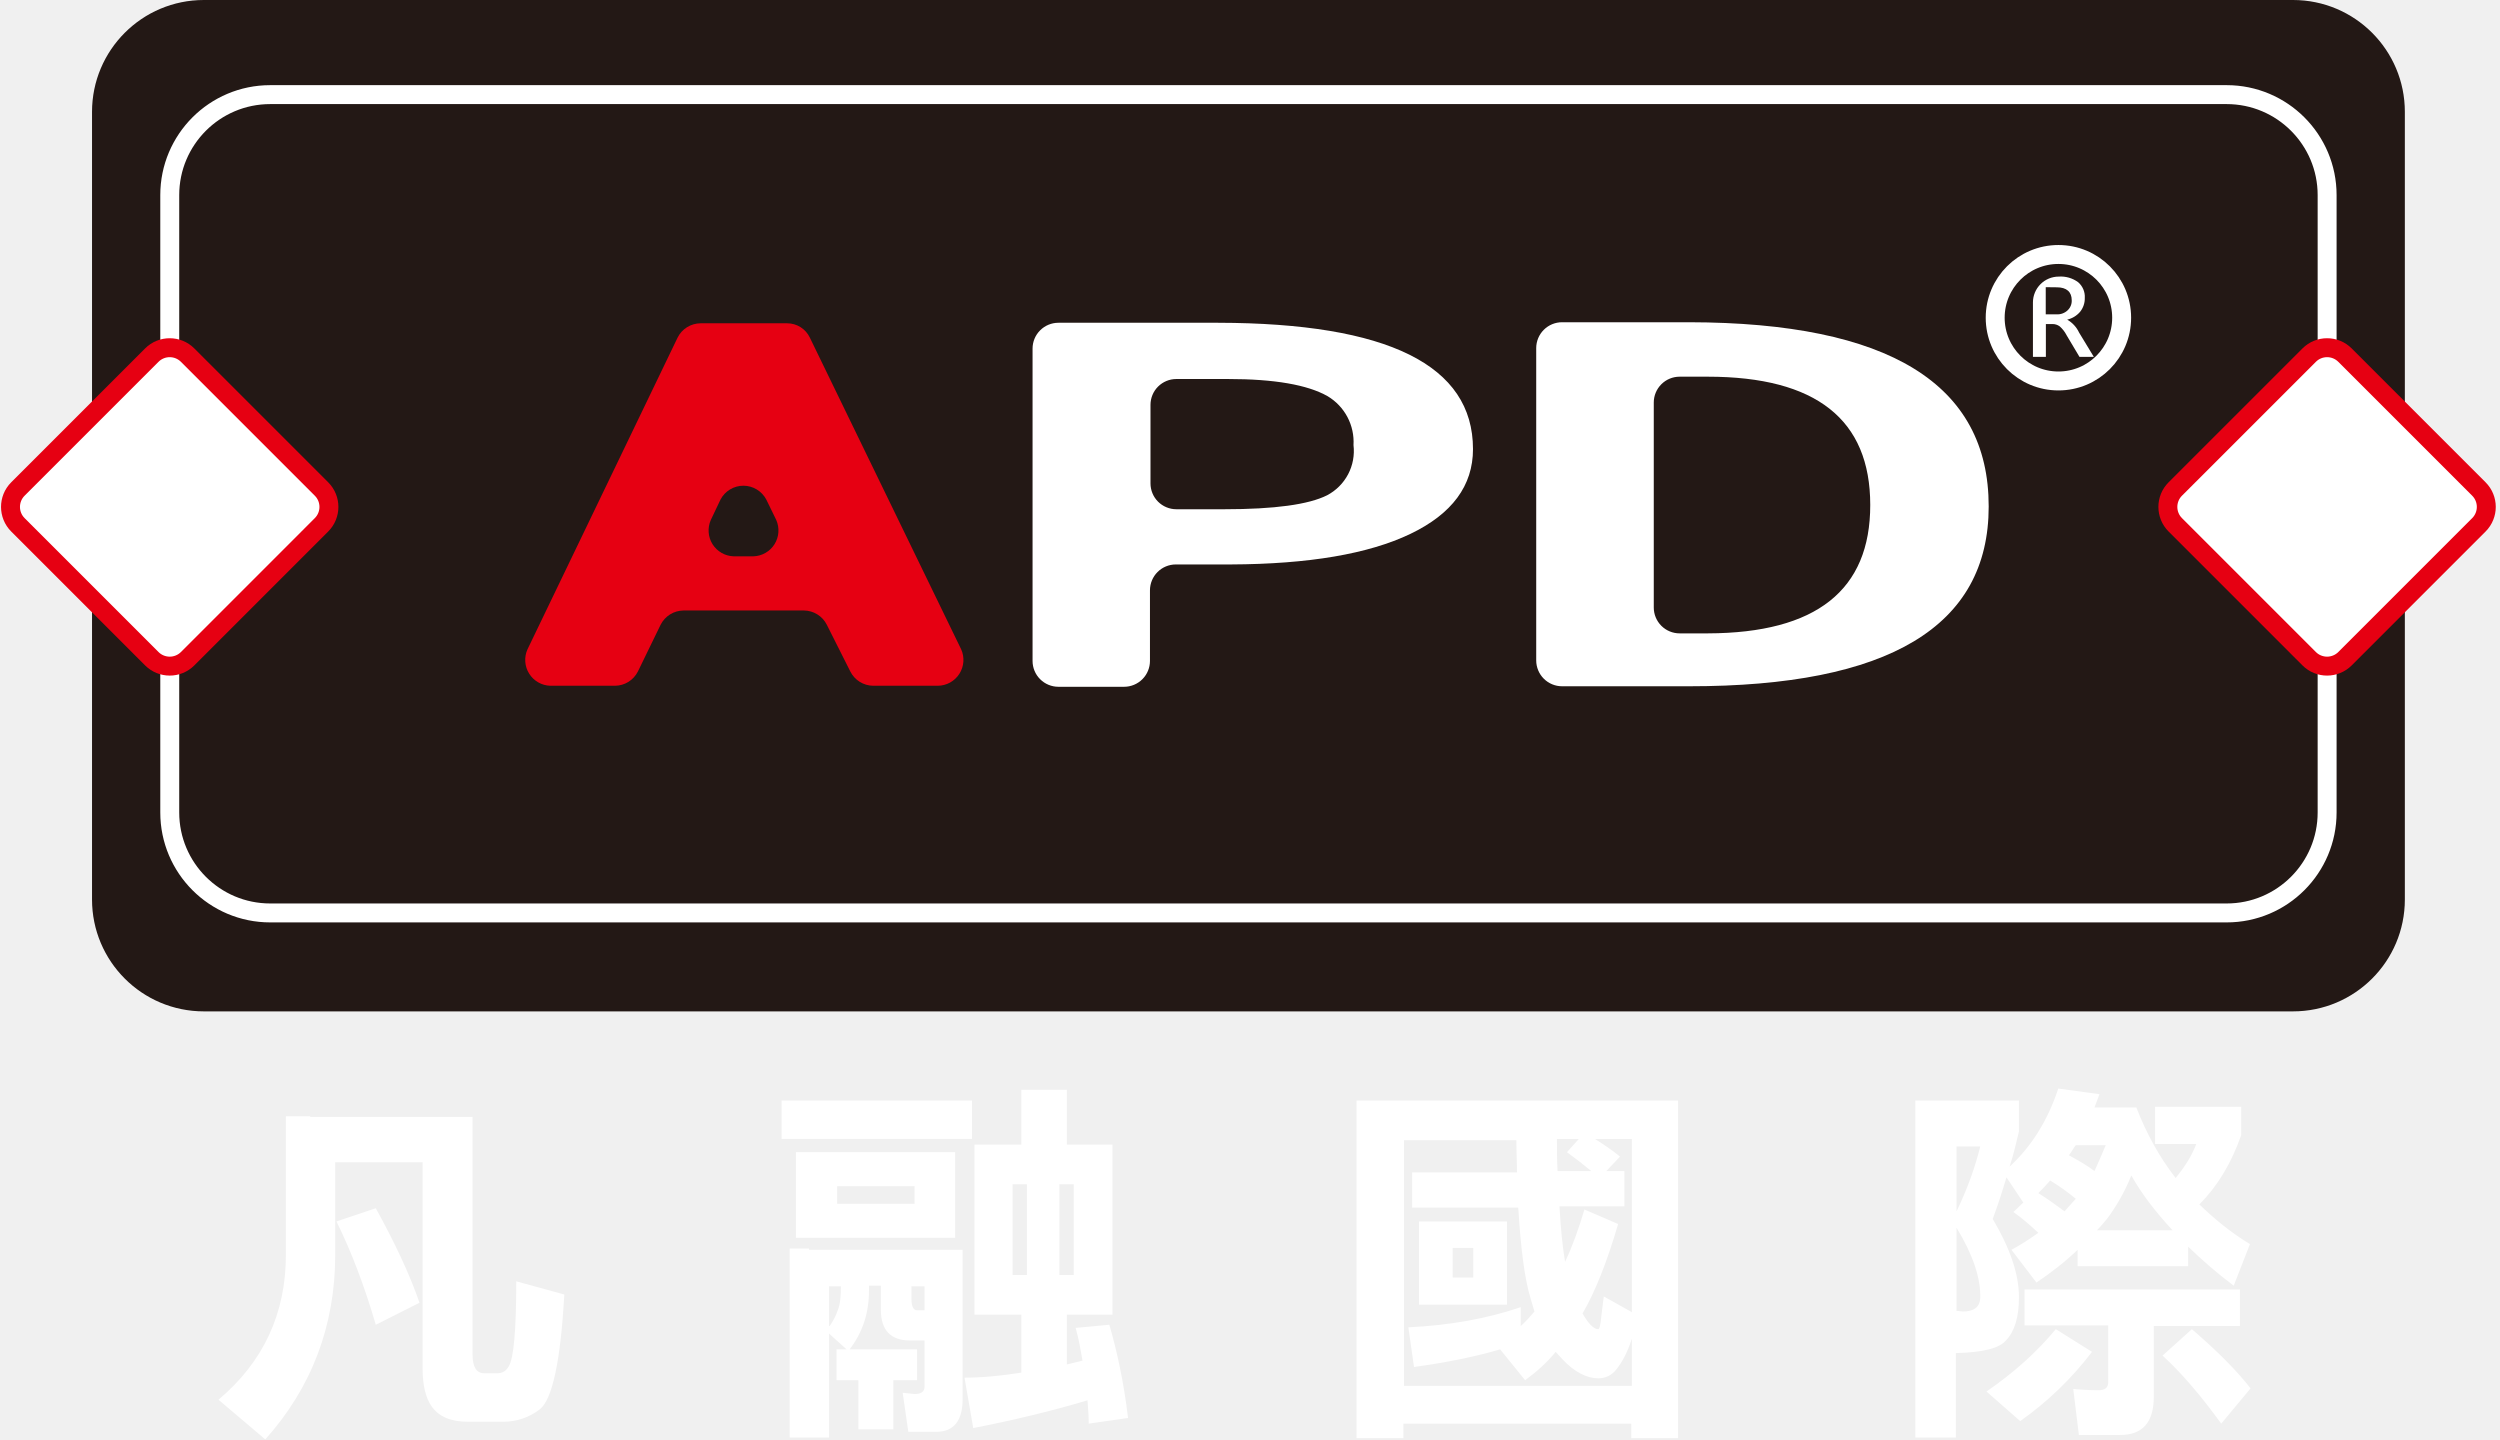
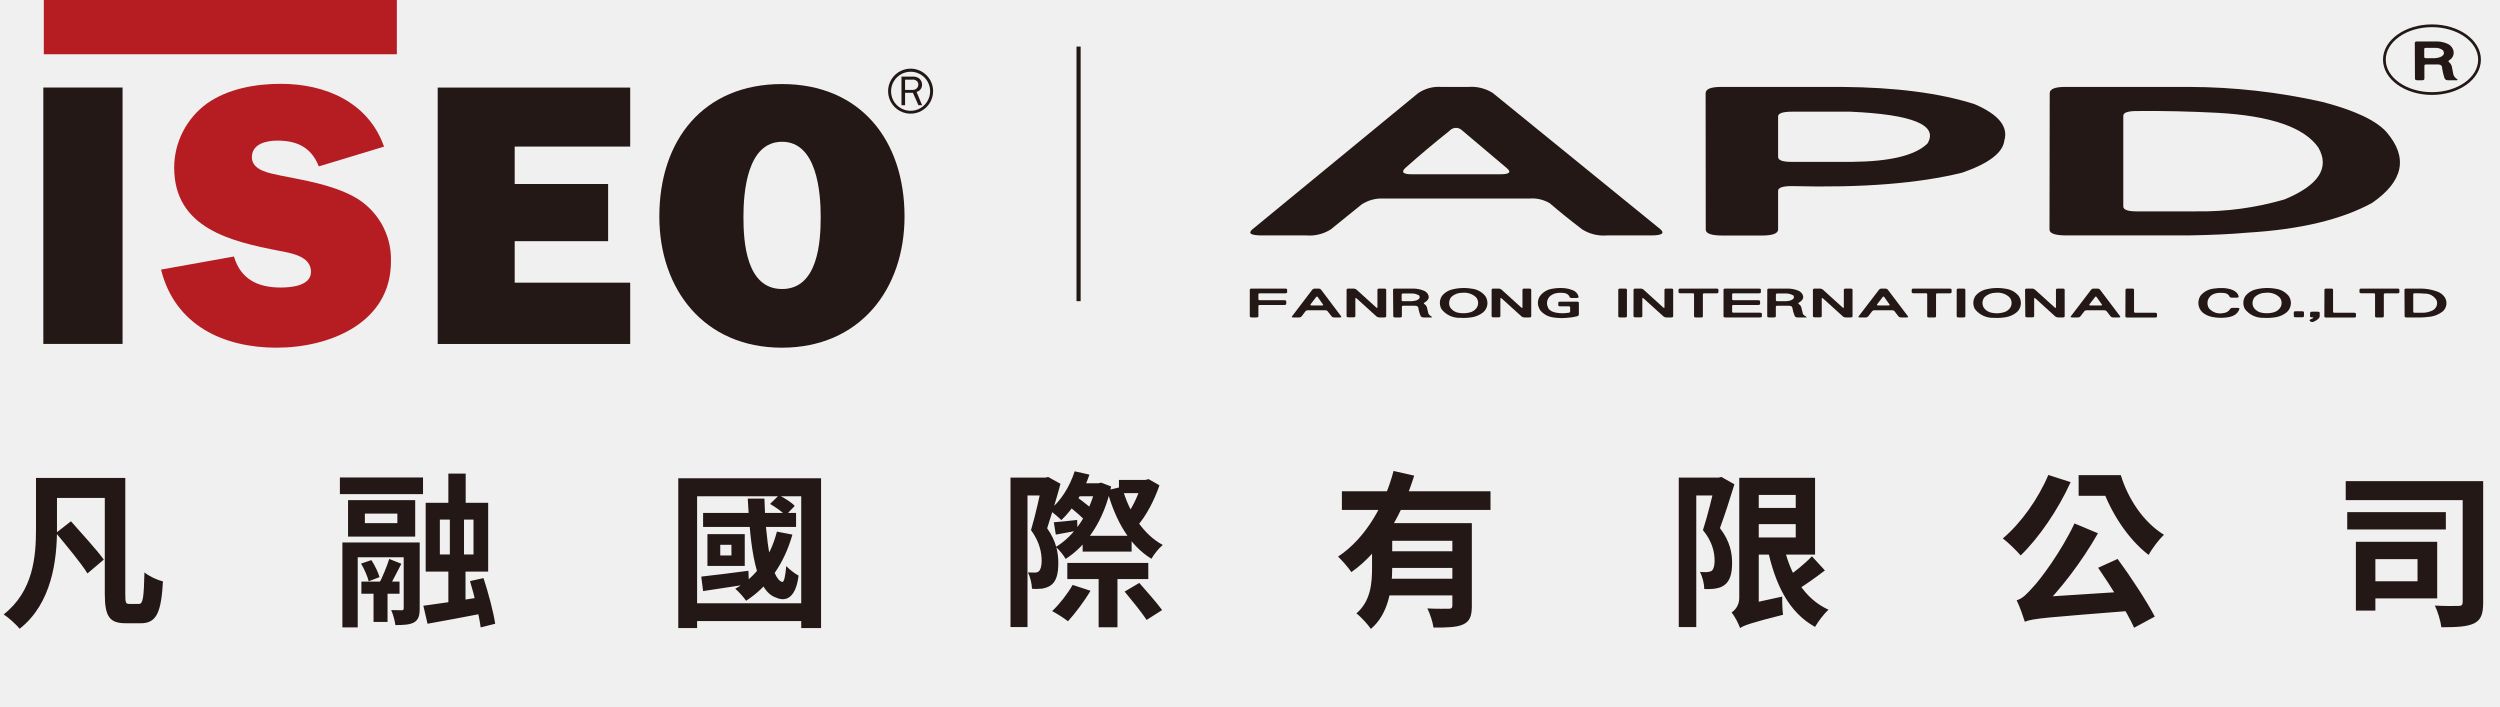
- <svg xmlns="http://www.w3.org/2000/svg" width="132" height="76" viewBox="0 0 132 76" fill="none">
-   <path d="M121.069 0H10.765C7.504 0 4.859 2.644 4.859 5.906V47.495C4.859 50.756 7.504 53.401 10.765 53.401H121.069C124.331 53.401 126.976 50.756 126.976 47.495V5.906C126.976 2.644 124.331 0 121.069 0Z" fill="#231815" />
-   <path d="M117.567 4.996H14.268C11.338 4.996 8.963 7.372 8.963 10.302V42.898C8.963 45.828 11.338 48.203 14.268 48.203H117.567C120.497 48.203 122.872 45.828 122.872 42.898V10.302C122.872 7.372 120.497 4.996 117.567 4.996Z" stroke="white" stroke-miterlimit="10" />
-   <path d="M8.015 18.751L0.946 25.819C0.424 26.341 0.424 27.189 0.946 27.711L8.015 34.78C8.537 35.302 9.384 35.302 9.907 34.78L16.975 27.711C17.498 27.189 17.498 26.341 16.975 25.819L9.907 18.751C9.384 18.228 8.537 18.228 8.015 18.751Z" fill="white" stroke="#E60012" stroke-miterlimit="10" />
-   <path d="M8.014 21.57L3.766 25.819C3.243 26.341 3.243 27.189 3.766 27.711L8.014 31.96C8.537 32.483 9.384 32.483 9.907 31.96L14.155 27.711C14.678 27.189 14.678 26.341 14.155 25.819L9.907 21.57C9.384 21.048 8.537 21.048 8.014 21.57Z" fill="white" />
-   <path d="M121.924 18.751L114.855 25.819C114.333 26.341 114.333 27.189 114.855 27.711L121.924 34.78C122.446 35.302 123.294 35.302 123.816 34.78L130.885 27.711C131.407 27.189 131.407 26.341 130.885 25.819L123.816 18.751C123.294 18.228 122.446 18.228 121.924 18.751Z" fill="white" stroke="#E60012" stroke-miterlimit="10" />
-   <path d="M121.928 21.565L117.68 25.814C117.157 26.336 117.157 27.183 117.68 27.706L121.928 31.955C122.451 32.477 123.298 32.477 123.821 31.955L128.07 27.706C128.592 27.183 128.592 26.336 128.07 25.814L123.821 21.565C123.298 21.042 122.451 21.042 121.928 21.565Z" fill="white" />
-   <path d="M49.514 36.208H46.1C45.85 36.205 45.606 36.133 45.394 36.001C45.182 35.868 45.01 35.68 44.898 35.457L43.655 32.986C43.543 32.762 43.371 32.574 43.159 32.442C42.947 32.309 42.703 32.238 42.453 32.234H36.083C35.833 32.238 35.589 32.309 35.377 32.442C35.165 32.574 34.994 32.762 34.881 32.986L33.68 35.457C33.567 35.681 33.394 35.87 33.181 36.003C32.968 36.135 32.722 36.206 32.471 36.208H29.057C28.833 36.202 28.614 36.14 28.42 36.029C28.225 35.918 28.061 35.761 27.942 35.571C27.822 35.382 27.751 35.166 27.735 34.942C27.719 34.718 27.758 34.495 27.849 34.29L35.776 17.828C35.888 17.602 36.06 17.412 36.273 17.278C36.487 17.145 36.733 17.073 36.984 17.07H41.559C41.811 17.069 42.057 17.14 42.27 17.274C42.483 17.408 42.653 17.6 42.761 17.828L50.749 34.283C50.843 34.49 50.883 34.717 50.866 34.944C50.849 35.17 50.776 35.389 50.653 35.58C50.53 35.772 50.362 35.929 50.163 36.039C49.964 36.148 49.741 36.207 49.514 36.208ZM40.986 27.455L40.46 26.376C40.344 26.156 40.17 25.972 39.957 25.843C39.744 25.714 39.5 25.646 39.251 25.646C39.002 25.646 38.758 25.714 38.545 25.843C38.332 25.972 38.158 26.156 38.043 26.376L37.531 27.455C37.44 27.66 37.401 27.884 37.417 28.107C37.433 28.331 37.504 28.547 37.623 28.736C37.743 28.926 37.907 29.083 38.102 29.194C38.296 29.306 38.515 29.367 38.739 29.374H39.784C40.007 29.366 40.225 29.304 40.419 29.192C40.613 29.081 40.776 28.923 40.895 28.734C41.013 28.544 41.084 28.329 41.099 28.106C41.115 27.883 41.076 27.659 40.986 27.455Z" fill="#E60012" />
-   <path d="M77.774 23.713C77.774 25.643 76.67 27.136 74.463 28.192C72.255 29.248 69.101 29.785 64.999 29.803H62.084C61.722 29.803 61.374 29.947 61.118 30.203C60.862 30.459 60.718 30.807 60.718 31.169V34.897C60.718 35.259 60.574 35.606 60.318 35.862C60.062 36.118 59.715 36.262 59.353 36.262H55.884C55.522 36.262 55.175 36.118 54.919 35.862C54.662 35.606 54.519 35.259 54.519 34.897V18.408C54.519 18.045 54.662 17.698 54.919 17.442C55.175 17.186 55.522 17.042 55.884 17.042H64.317C73.288 17.06 77.774 19.284 77.774 23.713ZM71.465 23.501C71.496 22.987 71.384 22.475 71.144 22.02C70.903 21.564 70.542 21.184 70.1 20.92C69.035 20.315 67.282 20.012 64.842 20.012H62.111C61.749 20.012 61.402 20.156 61.145 20.412C60.889 20.668 60.746 21.015 60.746 21.378V25.522C60.746 25.884 60.889 26.232 61.145 26.488C61.402 26.744 61.749 26.888 62.111 26.888H64.658C67.287 26.888 69.096 26.642 70.072 26.15C70.545 25.901 70.931 25.515 71.18 25.042C71.429 24.569 71.528 24.032 71.465 23.501Z" fill="white" />
-   <path d="M105.003 26.744C105.003 33.076 99.73 36.239 89.183 36.235H82.478C82.116 36.235 81.768 36.091 81.512 35.835C81.256 35.578 81.112 35.231 81.112 34.869V18.38C81.112 18.018 81.256 17.67 81.512 17.414C81.768 17.158 82.116 17.014 82.478 17.014H89.183C99.734 17.032 105.008 20.276 105.003 26.744ZM98.749 26.662C98.749 22.151 95.892 19.893 90.18 19.889H88.684C88.322 19.889 87.975 20.033 87.719 20.289C87.463 20.545 87.319 20.892 87.319 21.254V32.076C87.319 32.439 87.463 32.786 87.719 33.042C87.975 33.298 88.322 33.442 88.684 33.442H90.18C95.897 33.424 98.753 31.164 98.749 26.662Z" fill="white" />
-   <path d="M110.555 18.844H109.797L109.114 17.697C109.024 17.52 108.901 17.363 108.752 17.232C108.641 17.151 108.507 17.108 108.37 17.109H108.022V18.844H107.339V15.969C107.339 15.607 107.483 15.26 107.739 15.004C107.995 14.747 108.342 14.604 108.704 14.604C109.067 14.579 109.427 14.683 109.722 14.897C109.842 14.999 109.936 15.127 109.998 15.272C110.059 15.416 110.087 15.573 110.077 15.73C110.083 15.995 109.996 16.254 109.831 16.461C109.654 16.669 109.414 16.815 109.148 16.877C109.423 17.035 109.642 17.273 109.776 17.56L110.555 18.844ZM108.015 15.163V16.597H108.588C108.694 16.603 108.801 16.588 108.9 16.551C109 16.515 109.092 16.459 109.169 16.386C109.242 16.318 109.299 16.235 109.337 16.143C109.375 16.051 109.392 15.952 109.387 15.853C109.387 15.416 109.121 15.17 108.602 15.17L108.015 15.163Z" fill="white" />
-   <path d="M108.685 20.115C110.529 20.115 112.023 18.62 112.023 16.776C112.023 14.932 110.529 13.437 108.685 13.437C106.841 13.437 105.346 14.932 105.346 16.776C105.346 18.62 106.841 20.115 108.685 20.115Z" stroke="white" stroke-miterlimit="10" />
-   <path d="M16.381 58.973H24.951V71.511C24.951 72.176 25.149 72.508 25.577 72.508H26.27C26.533 72.508 26.731 72.376 26.863 72.143C27.127 71.71 27.258 70.214 27.258 67.653L29.797 68.351C29.599 71.843 29.17 73.872 28.511 74.404C27.951 74.837 27.291 75.069 26.566 75.069H24.72C23.797 75.069 23.171 74.803 22.776 74.238C22.479 73.805 22.314 73.14 22.314 72.276V61.367H17.699V66.256C17.699 70.014 16.447 73.273 14.007 76.001L11.535 73.905C13.909 71.91 15.095 69.349 15.095 66.256V58.94H16.381V58.973ZM19.842 63.795C20.831 65.591 21.622 67.254 22.149 68.784L19.842 69.948C19.248 67.919 18.556 66.09 17.765 64.493L19.842 63.795Z" fill="white" />
-   <path d="M41.268 58.107H51.321V60.136H41.268V58.107ZM42.718 65.989H50.827V73.871C50.827 75.002 50.365 75.6 49.442 75.6H47.959L47.662 73.538L48.289 73.605C48.651 73.605 48.816 73.472 48.816 73.206V70.778H48.058C47.036 70.778 46.509 70.246 46.509 69.148V67.885H45.882V68.151C45.882 69.315 45.553 70.346 44.861 71.244H48.42V72.873H47.168V75.467H45.322V72.873H44.168V71.244H44.696L43.773 70.412V75.9H41.696V65.922H42.718V65.989ZM42.026 60.834H50.431V65.357H42.026V60.834ZM43.806 70.013C43.971 69.78 44.135 69.481 44.234 69.182C44.366 68.849 44.399 68.45 44.399 67.918H43.773V70.013H43.806ZM48.289 63.561V62.63H44.201V63.561H48.289ZM48.124 67.918V68.55C48.124 68.982 48.223 69.182 48.42 69.182H48.816V67.918H48.124ZM51.453 60.435H53.925V57.541H56.332V60.435H58.738V69.414H56.332V72.042C56.628 71.975 56.892 71.909 57.156 71.842C57.057 71.277 56.958 70.678 56.793 70.113L58.573 69.947C58.969 71.31 59.331 72.94 59.562 74.869L57.485 75.168C57.485 74.769 57.452 74.37 57.419 73.937C55.409 74.536 53.431 75.002 51.387 75.401L50.926 72.74C51.882 72.74 52.87 72.64 53.925 72.474V69.414H51.453V60.435ZM54.222 67.319V62.53H53.464V67.319H54.222ZM56.694 67.319V62.53H55.936V67.319H56.694Z" fill="white" />
-   <path d="M88.602 58.109V75.935H86.13V75.17H74.098V75.935H71.626V58.109H88.602ZM74.098 73.175H86.163V70.68C85.932 71.412 85.635 71.944 85.338 72.31C85.108 72.609 84.778 72.776 84.383 72.776C83.789 72.776 83.13 72.443 82.504 71.778C82.372 71.645 82.273 71.512 82.141 71.379C81.68 71.944 81.119 72.443 80.526 72.875L79.207 71.246C77.856 71.645 76.34 71.944 74.659 72.177L74.362 70.082C76.537 69.982 78.548 69.616 80.295 69.018V70.015C80.559 69.782 80.79 69.516 81.02 69.25C80.954 69.018 80.888 68.818 80.823 68.585C80.493 67.521 80.295 65.891 80.163 63.763H74.56V61.901H80.097C80.097 61.368 80.064 60.803 80.064 60.204H74.131V73.175H74.098ZM74.922 64.495H79.57V68.885H74.922V64.495ZM77.79 67.454V65.891H76.702V67.454H77.79ZM82.207 60.138C82.207 60.736 82.207 61.302 82.24 61.834H84.02C83.624 61.501 83.196 61.169 82.734 60.836L83.361 60.138H82.207ZM84.218 60.138C84.679 60.437 85.141 60.736 85.536 61.069L84.811 61.834H85.767V63.696H82.339C82.405 64.86 82.504 65.858 82.636 66.623C83.031 65.792 83.361 64.86 83.657 63.863L85.437 64.628C84.844 66.656 84.218 68.219 83.558 69.35C83.855 69.882 84.152 70.182 84.383 70.182C84.448 70.182 84.514 69.949 84.547 69.516L84.679 68.452L86.163 69.284V60.138H84.218Z" fill="white" />
-   <path d="M106.601 58.107V59.737C106.469 60.269 106.337 60.901 106.106 61.599C107.26 60.535 108.117 59.171 108.677 57.475L110.853 57.774C110.754 58.007 110.688 58.24 110.589 58.473H112.798C113.325 59.836 114.017 61.1 114.874 62.198C115.336 61.632 115.731 61.034 115.962 60.402H113.787V58.44H118.336V59.936C117.808 61.433 117.083 62.63 116.127 63.594C116.918 64.359 117.808 65.091 118.797 65.69L117.94 67.885C117.05 67.219 116.259 66.521 115.534 65.823V66.854H109.699V65.989C109.04 66.621 108.315 67.186 107.524 67.718L106.205 65.989C106.7 65.723 107.161 65.424 107.623 65.091C107.161 64.659 106.733 64.293 106.304 63.994L106.831 63.495L105.941 62.164C105.744 62.83 105.513 63.561 105.216 64.359C106.139 65.922 106.601 67.286 106.601 68.483C106.601 69.548 106.37 70.312 105.909 70.778C105.579 71.177 104.722 71.41 103.271 71.443V75.9H101.129V58.107H106.601ZM103.304 63.96C103.898 62.73 104.293 61.599 104.557 60.535H103.304V63.96ZM103.304 69.215C103.436 69.215 103.568 69.248 103.634 69.248C104.227 69.248 104.524 69.015 104.557 68.55C104.59 67.486 104.161 66.222 103.304 64.825V69.215ZM108.546 70.18L110.457 71.377C109.37 72.807 108.117 74.004 106.667 75.035L104.887 73.472C106.337 72.474 107.557 71.377 108.546 70.18ZM106.93 68.084H118.27V70.013H113.721V73.738C113.721 75.102 113.127 75.767 111.941 75.767H109.765L109.468 73.339C110.227 73.405 110.688 73.405 110.787 73.405C111.15 73.405 111.314 73.272 111.314 72.973V69.98H106.897V68.084H106.93ZM107.623 62.996C108.15 63.328 108.611 63.661 109.007 63.96C109.205 63.727 109.403 63.528 109.6 63.295C109.205 62.963 108.743 62.63 108.249 62.331C108.051 62.563 107.853 62.763 107.623 62.996ZM109.238 61C109.732 61.266 110.194 61.532 110.589 61.832C110.787 61.4 110.985 60.934 111.183 60.468H109.6C109.469 60.635 109.37 60.834 109.238 61ZM110.721 64.958H114.71C113.82 63.994 113.094 63.062 112.534 62.065C112.171 62.963 111.743 63.694 111.248 64.359C111.051 64.592 110.886 64.792 110.721 64.958ZM115.731 70.18C117.083 71.344 118.105 72.374 118.83 73.306L117.281 75.168C116.193 73.671 115.171 72.474 114.182 71.576L115.731 70.18Z" fill="white" />
+ <svg xmlns="http://www.w3.org/2000/svg" width="453" height="128" viewBox="0 0 453 128" fill="none">
+   <path d="M8.181 86.606H20.801V90.229H8.181V86.606ZM6.521 86.606H10.325V95.905C10.325 101.4 9.419 109.34 3.562 113.928C2.989 113.204 1.479 111.845 0.664 111.332C6.068 107.105 6.521 100.766 6.521 95.875V86.606ZM18.989 86.606H22.703V107.709C22.703 109.219 22.794 109.43 23.427 109.43C23.729 109.43 24.877 109.43 25.178 109.43C25.933 109.43 26.054 108.253 26.175 103.724C27.02 104.419 28.53 105.113 29.526 105.354C29.224 110.819 28.409 112.932 25.571 112.932C24.997 112.932 23.307 112.932 22.763 112.932C19.895 112.932 18.989 111.755 18.989 107.679V86.606ZM10.144 96.569L12.861 94.456C14.733 96.599 17.51 99.588 18.808 101.4L15.85 103.905C14.672 102.003 12.046 98.864 10.144 96.569ZM81.241 85.822H84.381V93.58H81.241V85.822ZM76.713 109.762C79.52 109.4 83.717 108.766 87.762 108.102L87.974 111.06C84.321 111.785 80.426 112.479 77.468 113.023L76.713 109.762ZM85.166 105.294L87.611 104.751C88.487 107.407 89.423 110.94 89.725 113.023L87.098 113.687C86.826 111.604 85.981 107.981 85.166 105.294ZM79.702 94.154V100.464H85.8V94.154H79.702ZM77.135 91.105H88.457V103.573H77.135V91.105ZM81.513 92.252H84.079V101.913H84.351V110.457H81.241V101.913H81.513V92.252ZM67.686 106.2H70.222V112.691H67.686V106.2ZM66.116 93.067V94.788H72.003V93.067H66.116ZM63.067 90.622H75.234V97.233H63.067V90.622ZM61.588 86.516H76.652V89.535H61.588V86.516ZM65.482 105.385H72.396V107.589H65.482V105.385ZM62.041 98.29H74.056V100.977H64.818V113.687H62.041V98.29ZM73.15 98.29H76.049V110.245C76.049 111.543 75.837 112.298 75.022 112.781C74.237 113.204 73.12 113.264 71.641 113.264C71.55 112.449 71.218 111.302 70.886 110.547C71.701 110.577 72.516 110.577 72.788 110.577C73.06 110.577 73.15 110.487 73.15 110.185V98.29ZM65.422 102.124L67.293 101.49C67.927 102.426 68.531 103.754 68.773 104.57L66.811 105.324C66.599 104.479 66.025 103.12 65.422 102.124ZM70.524 101.279L72.728 102.154C71.882 103.724 71.037 105.536 70.282 106.713L68.592 105.928C69.256 104.69 70.101 102.668 70.524 101.279ZM127.402 92.946H144.248V95.482H127.402V92.946ZM139.538 91.316L141.138 89.746C142.165 90.229 143.403 91.014 144.006 91.678L142.346 93.399C141.742 92.735 140.534 91.89 139.538 91.316ZM140.776 96.328L143.584 96.871C142.074 102.215 139.146 106.321 135.191 108.857C134.829 108.313 133.832 107.166 133.228 106.683C137.002 104.539 139.599 100.947 140.776 96.328ZM127.07 104.479C129.274 104.237 132.444 103.845 135.613 103.422L135.704 105.838C132.776 106.29 129.817 106.743 127.402 107.105L127.07 104.479ZM130.511 98.713V100.645H132.534V98.713H130.511ZM128.187 96.781H134.949V102.547H128.187V96.781ZM135.493 90.35H138.512C138.723 97.867 139.75 104.962 141.742 105.445C142.074 105.536 142.316 104.358 142.467 102.577C143.01 103.151 144.097 103.996 144.701 104.298C144.248 108.041 142.618 109.189 140.625 108.283C136.851 107.075 135.946 99.045 135.493 90.35ZM122.903 86.667H148.776V113.808H145.184V89.927H126.315V113.808H122.903V86.667ZM125.047 109.309H147.146V112.54H125.047V109.309ZM183.102 86.546H189.986V89.776H186.182V113.627H183.102V86.546ZM188.869 86.546H189.442L189.925 86.425L192.159 87.663C191.465 90.26 190.529 93.339 189.744 95.724C191.435 98.109 191.767 100.252 191.767 102.034C191.767 103.966 191.405 105.294 190.499 105.988C190.046 106.351 189.472 106.532 188.869 106.653C188.355 106.713 187.661 106.743 186.997 106.683C186.967 105.868 186.725 104.57 186.242 103.724C186.755 103.754 187.118 103.754 187.48 103.754C187.782 103.754 188.054 103.694 188.235 103.513C188.567 103.241 188.748 102.517 188.748 101.641C188.748 100.192 188.416 98.23 186.816 96.056C187.631 93.369 188.476 89.444 188.869 87.512V86.546ZM196.175 97.082H205.05V99.951H196.175V97.082ZM193.397 102.003H208.069V104.932H193.397V102.003ZM194.756 87.573H199.314V89.927H194.756V87.573ZM193.639 91.709L195.148 90.078C196.235 90.863 197.745 92.041 198.469 92.795L196.899 94.637C196.205 93.822 194.786 92.584 193.639 91.709ZM203.783 107.196L206.439 105.626C207.768 107.136 209.639 109.249 210.575 110.547L207.768 112.328C206.922 111.03 205.111 108.796 203.783 107.196ZM198.56 87.573H199.043L199.526 87.452L201.337 88.146C200.039 94.275 196.99 98.773 193.095 101.279C192.733 100.615 191.918 99.618 191.314 99.105C194.695 97.113 197.563 92.856 198.56 88.086V87.573ZM202.756 86.969H207.888V89.354H202.756V86.969ZM194.726 85.399L197.412 86.003C196.295 89.263 194.393 92.312 192.31 94.245C191.857 93.761 190.771 92.856 190.167 92.433C192.22 90.773 193.85 88.176 194.726 85.399ZM206.892 86.969H207.526L208.13 86.818L210.092 87.935C209.187 90.622 207.677 93.49 206.107 95.271C205.684 94.637 204.749 93.731 204.175 93.278C205.352 91.799 206.409 89.324 206.892 87.512V86.969ZM194.363 105.988L197.594 107.045C196.507 108.917 194.786 111.181 193.518 112.57C192.824 112.026 191.465 111.151 190.65 110.728C191.978 109.49 193.427 107.619 194.363 105.988ZM203.299 88.207C204.537 92.735 207.073 96.811 210.696 98.743C210.002 99.317 209.066 100.464 208.643 101.249C204.658 98.833 202.092 94.245 200.613 88.841L203.299 88.207ZM199.073 103.241H202.484V113.657H199.073V103.241ZM190.952 94.637C192.19 94.546 193.518 94.395 195.178 94.214L195.239 96.147C193.82 96.418 192.642 96.63 191.314 96.871L190.952 94.637ZM243.15 89.022H270.08V92.403H243.15V89.022ZM250.819 99.89H264.344V102.909H250.819V99.89ZM263.166 94.788H266.698V109.792C266.698 111.574 266.366 112.57 265.129 113.143C263.921 113.687 262.2 113.717 259.755 113.717C259.604 112.721 259.121 111.181 258.638 110.245C260.208 110.336 261.989 110.306 262.502 110.306C262.985 110.306 263.166 110.155 263.166 109.732V94.788ZM252.509 85.338L256.253 86.184C254.17 92.856 250.577 99.649 244.871 103.664C244.328 102.849 243.18 101.551 242.456 100.856C247.679 97.415 251.03 91.044 252.509 85.338ZM250.728 104.871H264.344V107.89H250.728V104.871ZM250.607 94.788H263.981V97.988H250.607V94.788ZM248.615 94.788H252.268V102.879C252.268 106.502 251.664 111.211 248.403 113.959C247.92 113.204 246.501 111.664 245.777 111.151C248.403 108.887 248.615 105.656 248.615 102.819V94.788ZM304.194 86.546H311.44V89.776H307.364V113.627H304.194V86.546ZM310.806 86.546H311.41L311.923 86.425L314.278 87.754C313.493 90.32 312.527 93.339 311.651 95.694C313.493 98.079 313.855 100.222 313.855 102.003C313.855 103.966 313.463 105.264 312.497 105.988C312.044 106.351 311.44 106.562 310.776 106.653C310.232 106.743 309.508 106.743 308.814 106.743C308.814 105.868 308.512 104.509 308.029 103.634C308.542 103.664 308.964 103.694 309.357 103.664C309.629 103.634 309.931 103.573 310.172 103.422C310.504 103.151 310.685 102.486 310.685 101.611C310.685 100.162 310.323 98.169 308.572 96.056C309.447 93.399 310.383 89.444 310.806 87.573V86.546ZM316.844 86.576H328.89V100.494H316.844V97.384H325.388V89.686H316.844V86.576ZM317.116 92.041H327.35V94.969H317.116V92.041ZM323.154 98.652C324.331 103.996 326.867 108.464 331.335 110.487C330.52 111.181 329.433 112.63 328.89 113.596C324.059 110.94 321.614 105.777 320.225 99.196L323.154 98.652ZM328.316 100.796L330.671 103.362C328.98 104.66 326.958 106.109 325.448 106.985L323.546 104.751C324.995 103.815 327.109 102.094 328.316 100.796ZM315.304 113.808L314.972 110.668L316.452 109.521L322.942 108.102C322.912 109.128 322.973 110.608 323.093 111.392C317.146 112.902 315.999 113.325 315.304 113.808ZM315.304 113.808C315.033 112.993 314.278 111.574 313.765 110.97C314.368 110.577 315.153 109.732 315.153 108.343V86.576H318.686V110.517C318.686 110.517 315.304 112.51 315.304 113.808ZM380.183 102.879L383.715 101.279C386.16 104.6 388.968 108.917 390.447 111.725L386.704 113.747C385.406 110.879 382.507 106.26 380.183 102.879ZM371.156 86.063L375.201 87.361C372.967 92.312 369.435 97.475 366.144 100.645C365.45 99.83 363.85 98.26 362.914 97.565C366.144 94.848 369.314 90.441 371.156 86.063ZM366.899 112.66C366.658 111.876 365.963 109.853 365.42 108.766C366.446 108.494 367.231 107.679 368.409 106.351C369.707 105.022 373.541 99.86 375.896 94.848L380.152 96.63C377.194 101.822 373.299 106.924 369.616 110.517V110.608C369.616 110.608 366.899 111.906 366.899 112.66ZM366.899 112.66L366.778 109.551L369.194 108.223L386.523 107.105C386.704 108.192 387.096 109.732 387.338 110.577C370.673 111.906 368.469 112.026 366.899 112.66ZM380.032 86.093H384.289C385.587 90.35 388.364 94.607 392.108 96.901C391.262 97.686 389.934 99.407 389.33 100.554C385.375 97.505 382.387 92.614 380.817 88.116H380.032V86.093ZM376.65 86.093H382.96V89.837H376.65V86.093ZM425.045 87.18H447.506V90.622H425.045V87.18ZM425.317 92.795H443.189V95.935H425.317V92.795ZM446.238 87.18H449.952V109.128C449.952 111.211 449.589 112.328 448.291 112.962C447.023 113.566 445.121 113.657 442.374 113.657C442.253 112.57 441.71 110.758 441.197 109.732C442.917 109.823 444.88 109.823 445.484 109.792C446.027 109.792 446.238 109.641 446.238 109.068V87.18ZM426.887 98.169H430.419V110.638H426.887V98.169ZM430.026 98.169H441.619V108.434H430.026V105.324H438.057V101.309H430.026V98.169Z" fill="#231815" />
+   <path d="M256.94 16.9C258.171 16.048 259.656 15.643 261.15 15.75H266.06C267.607 15.631 269.152 16.009 270.47 16.83L300.84 41.52C301.71 42.28 301.15 42.66 299.14 42.66H291.14C289.593 42.783 288.048 42.408 286.73 41.59C284.656 40.017 282.686 38.43 280.82 36.83C279.733 36.181 278.473 35.881 277.21 35.97H250.63C249.245 35.912 247.878 36.29 246.72 37.05L241.11 41.59C239.792 42.408 238.246 42.783 236.7 42.66H228.7C226.7 42.66 226.09 42.31 226.89 41.59L256.94 16.9ZM264.94 23.63C264.645 23.336 264.246 23.17 263.83 23.17C263.413 23.17 263.014 23.336 262.72 23.63C262.691 23.654 262.664 23.681 262.64 23.71C259.826 25.95 257.16 28.193 254.64 30.44C253.84 31.2 254.24 31.58 255.84 31.58H271.84C273.513 31.58 273.913 31.21 273.04 30.47L264.94 23.63Z" fill="#231815" />
+   <path d="M309.061 16.9C309.061 16.13 310.001 15.75 311.871 15.75H333.721C343.481 15.823 351.501 16.863 357.781 18.87C362.121 20.73 363.924 22.923 363.191 25.45C362.924 27.67 360.384 29.613 355.571 31.28C347.691 33.24 337.401 34.053 324.701 33.72C323.031 33.72 322.191 34 322.191 34.58V41.58C322.191 42.31 321.191 42.68 319.191 42.68H312.191C310.121 42.68 309.081 42.33 309.081 41.61L309.061 16.9ZM349.261 26C351.261 22.667 346.614 20.747 335.321 20.24H324.701C323.031 20.24 322.191 20.53 322.191 21.1V28.44C322.191 29.03 323.001 29.33 324.601 29.33H335.431C342.444 29.283 347.054 28.173 349.261 26Z" fill="#231815" />
+   <path d="M371.409 16.9C371.409 16.13 372.339 15.75 374.219 15.75H396.769C404.861 15.779 412.925 16.691 420.819 18.47C426.699 20.003 430.576 21.83 432.449 23.95C436.389 28.55 435.519 32.82 429.839 36.76C424.299 39.793 416.749 41.593 407.189 42.16C404.249 42.43 400.679 42.59 396.469 42.66H374.469C372.399 42.66 371.369 42.31 371.369 41.59L371.409 16.9ZM401.779 20.44C396.772 20.18 391.926 20.073 387.239 20.12C385.569 20.12 384.739 20.4 384.739 20.98V37.4C384.739 38 385.539 38.3 387.139 38.3H397.999C403.411 38.378 408.805 37.643 413.999 36.12C420.139 33.56 422.176 30.443 420.109 26.77C417.576 23.083 411.466 20.973 401.779 20.44Z" fill="#231815" />
+   <path d="M437.561 7.81C437.561 7.61 437.681 7.51 437.931 7.51H441.651C442.346 7.53 443.028 7.7 443.651 8.01C443.977 8.192 444.242 8.467 444.411 8.8C444.61 9.153 444.662 9.571 444.555 9.962C444.448 10.354 444.192 10.687 443.841 10.89C443.611 11.01 443.621 11.16 443.841 11.34C444.063 11.537 444.217 11.8 444.281 12.09L444.571 13.58C444.699 13.877 444.911 14.131 445.181 14.31C445.391 14.46 445.361 14.54 445.091 14.54H443.581C443.465 14.546 443.35 14.523 443.246 14.474C443.141 14.425 443.05 14.352 442.981 14.26C442.739 13.559 442.571 12.835 442.481 12.1C442.421 11.82 442.171 11.68 441.731 11.68H439.631C439.411 11.68 439.301 11.76 439.301 11.91V14.25C439.301 14.44 439.171 14.54 438.911 14.54H438.001C437.731 14.54 437.591 14.44 437.591 14.26L437.561 7.81ZM442.661 9.11C442.255 8.799 441.751 8.643 441.241 8.67H439.601C439.381 8.67 439.271 8.74 439.271 8.89V10.32C439.271 10.47 439.381 10.55 439.591 10.55H441.141C441.499 10.53 441.852 10.46 442.191 10.34C442.871 10 443.001 9.63 442.661 9.11Z" fill="#231815" />
+   <path d="M440.671 16.95C445.432 16.95 449.291 14.201 449.291 10.81C449.291 7.419 445.432 4.67 440.671 4.67C435.91 4.67 432.051 7.419 432.051 10.81C432.051 14.201 435.91 16.95 440.671 16.95Z" stroke="#231815" stroke-width="0.5" stroke-miterlimit="10" />
+   <path d="M226.461 52.51C226.461 52.37 226.571 52.29 226.791 52.29H232.861C233.111 52.29 233.231 52.36 233.231 52.5V52.94C233.231 53.08 233.111 53.15 232.871 53.15H228.321C228.111 53.15 228.021 53.21 228.021 53.32V54.23C228.021 54.34 228.111 54.4 228.301 54.4H232.701C232.951 54.4 233.071 54.47 233.071 54.61V55.05C233.071 55.19 232.951 55.26 232.711 55.26H228.321C228.111 55.26 228.021 55.32 228.021 55.43V57.31C228.021 57.45 227.891 57.52 227.661 57.52H226.831C226.581 57.52 226.461 57.45 226.461 57.31V52.51Z" fill="#231815" />
+   <path d="M237.77 52.51C237.832 52.436 237.91 52.377 237.999 52.339C238.087 52.3 238.184 52.284 238.28 52.29H238.86C238.959 52.28 239.059 52.294 239.151 52.331C239.243 52.367 239.325 52.425 239.39 52.5L243 57.3C243.11 57.45 243 57.52 242.8 57.52H241.8C241.702 57.53 241.602 57.516 241.51 57.48C241.417 57.443 241.335 57.385 241.27 57.31C241.02 57.01 240.79 56.7 240.56 56.39C240.506 56.332 240.439 56.286 240.364 56.257C240.29 56.227 240.21 56.215 240.13 56.22H237C236.911 56.217 236.822 56.234 236.741 56.27C236.659 56.306 236.587 56.361 236.53 56.43L235.86 57.31C235.795 57.385 235.713 57.443 235.621 57.48C235.529 57.516 235.429 57.53 235.33 57.52H234.33C234.09 57.52 234.02 57.45 234.12 57.31L237.77 52.51ZM238.77 53.82C238.68 53.7 238.59 53.7 238.49 53.82C238.16 54.25 237.84 54.69 237.49 55.12C237.4 55.27 237.49 55.35 237.64 55.35H239.56C239.76 55.35 239.81 55.27 239.7 55.13L238.77 53.82Z" fill="#231815" />
+   <path d="M244 52.51C244 52.37 244.11 52.29 244.33 52.29H245.22C245.439 52.283 245.653 52.358 245.82 52.5C246.98 53.57 248.16 54.63 249.35 55.7C249.51 55.827 249.59 55.827 249.59 55.7V52.51C249.59 52.36 249.71 52.29 249.95 52.29H250.8C251.05 52.29 251.18 52.36 251.18 52.5V57.31C251.18 57.45 251.05 57.52 250.81 57.52H250C249.778 57.527 249.561 57.452 249.39 57.31L245.84 54.09C245.67 53.97 245.59 53.98 245.59 54.09V57.29C245.59 57.43 245.47 57.5 245.23 57.5H244.37C244.12 57.5 244 57.43 244 57.29V52.51Z" fill="#231815" />
+   <path d="M252.42 52.51C252.42 52.37 252.53 52.29 252.75 52.29H256.15C256.785 52.301 257.412 52.43 258 52.67C258.287 52.788 258.531 52.99 258.7 53.25C259.07 53.84 258.89 54.35 258.15 54.81C257.943 54.897 257.943 55.007 258.15 55.14C258.349 55.272 258.494 55.47 258.56 55.7L258.82 56.81C258.947 57.039 259.138 57.227 259.37 57.35C259.57 57.47 259.54 57.52 259.29 57.52H258C257.897 57.527 257.794 57.511 257.697 57.475C257.601 57.439 257.513 57.383 257.44 57.31C257.22 56.799 257.069 56.261 256.99 55.71C256.93 55.51 256.71 55.4 256.31 55.4H254.31C254.12 55.4 254.02 55.46 254.02 55.57V57.31C254.02 57.45 253.9 57.52 253.66 57.52H252.83C252.58 57.52 252.46 57.45 252.46 57.31L252.42 52.51ZM257.07 53.51C256.678 53.277 256.226 53.162 255.77 53.18H254.27C254.08 53.18 253.98 53.24 253.98 53.35V54.41C253.98 54.52 254.07 54.58 254.26 54.58H255.68C256.018 54.57 256.354 54.52 256.68 54.43C257.26 54.18 257.4 53.87 257.07 53.43V53.51Z" fill="#231815" />
+   <path d="M262.88 52.52C264.117 52.161 265.421 52.089 266.69 52.31C267.635 52.414 268.502 52.88 269.11 53.61C269.332 53.927 269.469 54.295 269.51 54.68C269.553 55.061 269.495 55.447 269.34 55.799C269.185 56.15 268.94 56.454 268.63 56.68C268.111 57.072 267.509 57.338 266.87 57.46C266.112 57.598 265.339 57.642 264.57 57.59C263.92 57.616 263.274 57.485 262.686 57.208C262.097 56.931 261.584 56.517 261.19 56C260.985 55.629 260.887 55.208 260.907 54.785C260.926 54.361 261.062 53.951 261.3 53.6C261.712 53.096 262.261 52.721 262.88 52.52ZM264.96 53.05C264.219 53.042 263.504 53.317 262.96 53.82C262.802 54.021 262.688 54.253 262.628 54.502C262.568 54.75 262.561 55.009 262.61 55.26C262.65 55.461 262.732 55.652 262.85 55.82C263.038 56.064 263.273 56.267 263.541 56.418C263.809 56.569 264.104 56.665 264.41 56.7C265.076 56.814 265.76 56.776 266.41 56.59C266.714 56.51 266.995 56.359 267.23 56.15C267.494 55.94 267.685 55.652 267.777 55.327C267.868 55.002 267.855 54.657 267.74 54.34C267.671 54.128 267.547 53.938 267.38 53.79C267.054 53.512 266.675 53.303 266.266 53.176C265.857 53.049 265.426 53.006 265 53.05H264.96Z" fill="#231815" />
+   <path d="M270.279 52.51C270.279 52.37 270.389 52.29 270.609 52.29H271.499C271.718 52.283 271.932 52.358 272.099 52.5C273.259 53.57 274.439 54.63 275.629 55.7C275.789 55.827 275.869 55.827 275.869 55.7V52.51C275.869 52.36 275.999 52.29 276.229 52.29H277.079C277.329 52.29 277.459 52.36 277.459 52.5V57.31C277.459 57.45 277.339 57.52 277.099 57.52H276.279C276.057 57.527 275.84 57.452 275.669 57.31L272.119 54.09C271.949 53.97 271.869 53.98 271.869 54.09V57.29C271.869 57.43 271.749 57.5 271.509 57.5H270.649C270.399 57.5 270.279 57.43 270.279 57.29V52.51Z" fill="#231815" />
+   <path d="M281.321 52.31C281.951 52.199 282.592 52.161 283.231 52.2C283.853 52.23 284.466 52.369 285.041 52.61C285.287 52.709 285.506 52.864 285.68 53.064C285.853 53.264 285.977 53.503 286.041 53.76C286.041 53.92 285.931 54 285.701 54H284.821C284.581 54 284.441 53.93 284.401 53.79C284.211 53.3 283.721 53.06 282.931 53.05C282.551 53.032 282.17 53.069 281.801 53.16C281.476 53.252 281.174 53.409 280.911 53.62C280.634 53.863 280.441 54.187 280.36 54.547C280.279 54.906 280.314 55.282 280.461 55.62C280.591 56.09 281.041 56.44 281.791 56.62C282.59 56.792 283.415 56.809 284.221 56.67C284.255 56.674 284.29 56.672 284.323 56.662C284.356 56.653 284.387 56.637 284.414 56.616C284.441 56.594 284.463 56.568 284.48 56.538C284.496 56.508 284.507 56.474 284.511 56.44V55.69C284.511 55.57 284.411 55.51 284.221 55.51H282.731C282.491 55.51 282.361 55.44 282.361 55.3V54.87C282.361 54.73 282.481 54.66 282.721 54.66H285.721C285.971 54.66 286.091 54.73 286.091 54.86V57C286.091 57.14 285.971 57.24 285.731 57.32C285.141 57.47 284.538 57.56 283.931 57.59C283.108 57.667 282.278 57.643 281.461 57.52C280.54 57.408 279.697 56.95 279.101 56.24C278.883 55.912 278.739 55.54 278.681 55.15C278.619 54.644 278.732 54.133 279.001 53.7C279.273 53.323 279.619 53.005 280.017 52.766C280.416 52.527 280.86 52.372 281.321 52.31Z" fill="#231815" />
+   <path d="M293.23 52.51C293.23 52.37 293.34 52.29 293.56 52.29H294.43C294.67 52.29 294.8 52.36 294.8 52.5V57.31C294.8 57.45 294.68 57.52 294.44 57.52H293.6C293.35 57.52 293.23 57.45 293.23 57.31V52.51Z" fill="#231815" />
+   <path d="M296 52.51C296 52.37 296.11 52.29 296.34 52.29H297.23C297.449 52.283 297.663 52.358 297.83 52.5C298.99 53.57 300.17 54.63 301.36 55.7C301.52 55.827 301.6 55.827 301.6 55.7V52.51C301.6 52.36 301.72 52.29 301.96 52.29H302.81C303.06 52.29 303.18 52.36 303.18 52.5V57.31C303.18 57.45 303.06 57.52 302.82 57.52H302C301.778 57.527 301.561 57.452 301.39 57.31L297.84 54.09C297.67 53.97 297.59 53.98 297.59 54.09V57.29C297.59 57.43 297.47 57.5 297.23 57.5H296.36C296.12 57.5 295.99 57.43 295.99 57.29L296 52.51Z" fill="#231815" />
+   <path d="M304.15 52.51C304.15 52.37 304.26 52.29 304.48 52.29H311C311.25 52.29 311.38 52.36 311.38 52.5V52.94C311.38 53.08 311.25 53.15 311.02 53.15H308.86C308.66 53.15 308.56 53.21 308.56 53.32V57.32C308.56 57.46 308.44 57.53 308.2 57.53H307.34C307.09 57.53 306.96 57.46 306.96 57.32V53.32C306.96 53.2 306.87 53.14 306.68 53.14H304.52C304.27 53.14 304.15 53.07 304.15 52.94V52.51Z" fill="#231815" />
+   <path d="M312.301 52.51C312.301 52.37 312.411 52.29 312.631 52.29H318.701C318.951 52.29 319.071 52.36 319.071 52.5V52.94C319.071 53.08 318.951 53.15 318.711 53.15H314.151C313.961 53.15 313.861 53.21 313.861 53.32V54.23C313.861 54.34 313.951 54.4 314.141 54.4H318.561C318.801 54.4 318.931 54.47 318.931 54.61V55.05C318.931 55.19 318.811 55.26 318.571 55.26H314.151C313.961 55.26 313.861 55.32 313.861 55.43V56.49C313.861 56.6 313.951 56.66 314.141 56.66H318.881C319.131 56.66 319.251 56.73 319.251 56.87V57.31C319.251 57.45 319.131 57.52 318.891 57.52H312.671C312.421 57.52 312.301 57.45 312.301 57.31V52.51Z" fill="#231815" />
+   <path d="M320.231 52.51C320.231 52.37 320.341 52.29 320.571 52.29H324.001C324.639 52.3 325.27 52.429 325.861 52.67C326.145 52.788 326.386 52.99 326.551 53.25C326.931 53.84 326.751 54.35 326.001 54.81C325.791 54.9 325.811 55.01 326.001 55.14C326.196 55.273 326.338 55.472 326.401 55.7L326.671 56.81C326.671 56.96 326.891 57.14 327.221 57.35C327.551 57.56 327.381 57.52 327.141 57.52H325.771C325.669 57.528 325.567 57.513 325.472 57.477C325.377 57.44 325.291 57.383 325.221 57.31C325.003 56.797 324.848 56.26 324.761 55.71C324.711 55.51 324.481 55.4 324.081 55.4H322.081C321.881 55.4 321.781 55.46 321.781 55.57V57.31C321.781 57.45 321.661 57.52 321.421 57.52H320.591C320.341 57.52 320.221 57.45 320.221 57.31L320.231 52.51ZM324.881 53.51C324.492 53.278 324.044 53.163 323.591 53.18H322.091C321.891 53.18 321.791 53.24 321.791 53.35V54.41C321.791 54.52 321.891 54.58 322.081 54.58H323.491C323.83 54.581 324.167 54.53 324.491 54.43C325.081 54.18 325.221 53.87 324.881 53.43V53.51Z" fill="#231815" />
+   <path d="M328.5 52.51C328.5 52.37 328.61 52.29 328.84 52.29H329.73C329.948 52.288 330.161 52.362 330.33 52.5C331.49 53.57 332.67 54.63 333.86 55.7C334.02 55.827 334.1 55.827 334.1 55.7V52.51C334.1 52.36 334.22 52.29 334.46 52.29H335.31C335.56 52.29 335.68 52.36 335.68 52.5V57.31C335.68 57.45 335.56 57.52 335.32 57.52H334.51C334.288 57.527 334.071 57.452 333.9 57.31L330.35 54.09C330.18 53.97 330.1 53.98 330.1 54.09V57.29C330.1 57.43 329.98 57.5 329.74 57.5H328.87C328.63 57.5 328.5 57.43 328.5 57.29V52.51Z" fill="#231815" />
+   <path d="M340.47 52.51C340.53 52.436 340.607 52.378 340.694 52.34C340.781 52.302 340.876 52.285 340.97 52.29H341.56C341.658 52.28 341.756 52.294 341.846 52.331C341.937 52.367 342.017 52.425 342.08 52.5L345.71 57.3C345.82 57.45 345.71 57.52 345.51 57.52H344.51C344.413 57.53 344.315 57.516 344.224 57.48C344.134 57.443 344.053 57.385 343.99 57.31C343.74 57.01 343.5 56.7 343.28 56.39C343.226 56.332 343.159 56.286 343.084 56.257C343.01 56.227 342.93 56.215 342.85 56.22H339.67C339.581 56.217 339.492 56.234 339.411 56.27C339.329 56.306 339.257 56.361 339.2 56.43L338.53 57.31C338.465 57.385 338.383 57.443 338.291 57.48C338.199 57.516 338.099 57.53 338 57.52H337C336.77 57.52 336.69 57.45 336.79 57.31L340.47 52.51ZM341.42 53.82C341.34 53.7 341.24 53.7 341.15 53.82C340.81 54.25 340.49 54.69 340.15 55.12C340.05 55.27 340.15 55.35 340.29 55.35H342.21C342.41 55.35 342.46 55.27 342.35 55.13L341.42 53.82Z" fill="#231815" />
+   <path d="M346.4 52.51C346.4 52.37 346.51 52.29 346.73 52.29H353.25C353.5 52.29 353.63 52.36 353.63 52.5V52.94C353.63 53.08 353.5 53.15 353.27 53.15H351.11C350.91 53.15 350.81 53.21 350.81 53.32V57.32C350.81 57.46 350.69 57.53 350.45 57.53H349.59C349.34 57.53 349.21 57.46 349.21 57.32V53.32C349.21 53.2 349.12 53.14 348.93 53.14H346.77C346.52 53.14 346.4 53.07 346.4 52.94V52.51Z" fill="#231815" />
+   <path d="M354.551 52.51C354.551 52.37 354.661 52.29 354.881 52.29H355.751C355.991 52.29 356.121 52.36 356.121 52.5V57.31C356.121 57.45 356.001 57.52 355.761 57.52H354.921C354.671 57.52 354.551 57.45 354.551 57.31V52.51Z" fill="#231815" />
+   <path d="M359.55 52.52C360.788 52.161 362.091 52.089 363.36 52.31C364.303 52.418 365.17 52.883 365.78 53.61C365.997 53.929 366.131 54.297 366.17 54.68C366.215 55.06 366.157 55.446 366.005 55.797C365.852 56.148 365.609 56.453 365.3 56.68C364.781 57.072 364.179 57.338 363.54 57.46C362.782 57.598 362.009 57.642 361.24 57.59C360.589 57.615 359.942 57.483 359.352 57.207C358.762 56.93 358.247 56.516 357.85 56C357.646 55.629 357.547 55.208 357.567 54.785C357.586 54.361 357.722 53.951 357.96 53.6C358.376 53.095 358.928 52.72 359.55 52.52ZM361.62 53.05C360.88 53.042 360.164 53.317 359.62 53.82C359.387 54.096 359.249 54.439 359.227 54.8C359.205 55.161 359.301 55.519 359.5 55.82C359.689 56.065 359.925 56.27 360.195 56.421C360.465 56.572 360.763 56.667 361.07 56.7C361.736 56.819 362.421 56.781 363.07 56.59C363.378 56.511 363.662 56.361 363.9 56.15C364.164 55.94 364.354 55.651 364.444 55.326C364.533 55.001 364.518 54.656 364.4 54.34C364.331 54.128 364.207 53.938 364.04 53.79C363.71 53.505 363.325 53.293 362.908 53.165C362.491 53.038 362.053 52.999 361.62 53.05Z" fill="#231815" />
+   <path d="M366.939 52.51C366.939 52.37 367.049 52.29 367.279 52.29H368.159C368.379 52.283 368.593 52.358 368.759 52.5C369.929 53.57 371.109 54.63 372.299 55.7C372.459 55.827 372.539 55.827 372.539 55.7V52.51C372.539 52.36 372.659 52.29 372.899 52.29H373.749C373.999 52.29 374.119 52.36 374.119 52.5V57.31C374.119 57.45 373.999 57.52 373.759 57.52H372.999C372.775 57.522 372.557 57.448 372.379 57.31C371.219 56.24 370.029 55.17 368.839 54.09C368.669 53.97 368.589 53.98 368.589 54.09V57.29C368.589 57.43 368.459 57.5 368.219 57.5H367.359C367.109 57.5 366.989 57.43 366.989 57.29L366.939 52.51Z" fill="#231815" />
+   <path d="M378.899 52.51C378.961 52.436 379.039 52.377 379.128 52.339C379.217 52.3 379.313 52.284 379.409 52.29H379.999C380.098 52.28 380.198 52.294 380.29 52.331C380.382 52.367 380.464 52.425 380.529 52.5L384.159 57.3C384.269 57.45 384.159 57.52 383.959 57.52H382.959C382.861 57.53 382.761 57.516 382.669 57.48C382.577 57.443 382.495 57.385 382.429 57.31C382.179 57.01 381.949 56.7 381.719 56.39C381.665 56.332 381.598 56.286 381.524 56.257C381.449 56.227 381.369 56.215 381.289 56.22H378.119C378.03 56.217 377.941 56.234 377.86 56.27C377.778 56.306 377.706 56.361 377.649 56.43L376.979 57.31C376.914 57.385 376.832 57.443 376.74 57.48C376.648 57.516 376.548 57.53 376.449 57.52H375.449C375.209 57.52 375.139 57.45 375.239 57.31L378.899 52.51ZM379.899 53.82C379.813 53.7 379.723 53.7 379.629 53.82C379.289 54.25 378.969 54.69 378.629 55.12C378.529 55.27 378.579 55.35 378.769 55.35H380.689C380.889 55.35 380.939 55.27 380.829 55.13L379.899 53.82Z" fill="#231815" />
+   <path d="M385.139 52.51C385.139 52.37 385.249 52.29 385.469 52.29H386.319C386.569 52.29 386.689 52.36 386.689 52.5V56.5C386.689 56.61 386.789 56.67 386.979 56.67H390.479C390.729 56.67 390.849 56.74 390.849 56.88V57.33C390.849 57.47 390.729 57.54 390.489 57.54H385.489C385.239 57.54 385.119 57.47 385.119 57.33L385.139 52.51Z" fill="#231815" />
+   <path d="M401.159 52.29C401.767 52.19 402.385 52.16 402.999 52.2C404.549 52.34 405.429 52.84 405.649 53.7C405.649 53.86 405.539 53.94 405.299 53.94H404.439C404.199 53.94 404.049 53.87 403.989 53.73C403.904 53.552 403.772 53.401 403.609 53.29C403.446 53.179 403.256 53.114 403.059 53.1C401.429 52.91 400.419 53.35 400.059 54.42C399.929 54.891 399.99 55.394 400.229 55.82C400.541 56.2 400.952 56.486 401.416 56.646C401.88 56.807 402.38 56.836 402.859 56.73C403.109 56.715 403.352 56.641 403.567 56.514C403.783 56.387 403.965 56.211 404.099 56C404.169 55.86 404.329 55.79 404.569 55.79H405.469C405.699 55.79 405.809 55.86 405.779 56C405.429 57 404.529 57.46 403.079 57.56C402.334 57.622 401.583 57.578 400.849 57.43C400.189 57.307 399.572 57.014 399.059 56.58C398.666 56.195 398.418 55.686 398.358 55.139C398.298 54.592 398.429 54.041 398.729 53.58C399.337 52.845 400.211 52.381 401.159 52.29Z" fill="#231815" />
+   <path d="M408.469 52.52C409.707 52.161 411.01 52.089 412.279 52.31C413.223 52.418 414.089 52.883 414.699 53.61C414.921 53.927 415.059 54.295 415.099 54.68C415.139 55.06 415.079 55.444 414.927 55.794C414.775 56.145 414.534 56.45 414.229 56.68C413.707 57.072 413.101 57.339 412.459 57.46C411.701 57.598 410.928 57.642 410.159 57.59C409.51 57.616 408.863 57.485 408.275 57.208C407.687 56.931 407.174 56.517 406.779 56C406.573 55.629 406.473 55.208 406.493 54.784C406.512 54.36 406.649 53.95 406.889 53.6C407.302 53.096 407.85 52.721 408.469 52.52ZM410.549 53.05C409.809 53.042 409.093 53.317 408.549 53.82C408.387 54.019 408.27 54.251 408.208 54.5C408.146 54.749 408.14 55.008 408.189 55.26C408.229 55.461 408.311 55.652 408.429 55.82C408.616 56.067 408.852 56.272 409.123 56.424C409.393 56.575 409.691 56.669 409.999 56.7C410.666 56.814 411.349 56.776 411.999 56.59C412.304 56.51 412.584 56.359 412.819 56.15C413.083 55.94 413.275 55.652 413.366 55.327C413.458 55.002 413.445 54.657 413.329 54.34C413.26 54.128 413.136 53.938 412.969 53.79C412.639 53.505 412.254 53.293 411.837 53.165C411.421 53.038 410.982 52.999 410.549 53.05Z" fill="#231815" />
+   <path d="M415.631 56.62C415.631 56.47 415.751 56.4 415.991 56.4H417.111C417.361 56.4 417.481 56.47 417.481 56.61V57.27C417.481 57.41 417.361 57.49 417.131 57.49H416.001C415.761 57.49 415.641 57.42 415.641 57.28L415.631 56.62Z" fill="#231815" />
+   <path d="M418.6 56.69C418.6 56.55 418.72 56.48 418.96 56.48H419.96C420.21 56.48 420.33 56.55 420.33 56.69V57.29C420.33 57.63 419.97 57.96 419.25 58.29C419.144 58.34 419.025 58.358 418.909 58.344C418.792 58.33 418.682 58.283 418.59 58.21C418.43 58.05 418.47 57.93 418.71 57.85C418.837 57.81 418.958 57.752 419.07 57.68C419.26 57.56 419.22 57.5 418.96 57.5C418.7 57.5 418.57 57.43 418.57 57.3L418.6 56.69Z" fill="#231815" />
+   <path d="M421.19 52.51C421.19 52.37 421.3 52.29 421.52 52.29H422.37C422.62 52.29 422.75 52.36 422.75 52.5V56.5C422.75 56.61 422.84 56.67 423.03 56.67H426.53C426.78 56.67 426.9 56.74 426.9 56.88V57.33C426.9 57.47 426.79 57.54 426.54 57.54H421.54C421.29 57.54 421.17 57.47 421.17 57.33L421.19 52.51Z" fill="#231815" />
+   <path d="M427.539 52.51C427.539 52.37 427.649 52.29 427.879 52.29H434.399C434.639 52.29 434.769 52.36 434.769 52.5V52.94C434.769 53.08 434.649 53.15 434.409 53.15H432.249C432.049 53.15 431.949 53.21 431.949 53.32V57.32C431.949 57.46 431.829 57.53 431.589 57.53H430.729C430.479 57.53 430.359 57.46 430.359 57.32V53.32C430.359 53.2 430.259 53.14 430.069 53.14H427.909C427.659 53.14 427.539 53.07 427.539 52.94V52.51Z" fill="#231815" />
+   <path d="M435.689 52.51C435.689 52.37 435.799 52.29 436.029 52.29H438.719C439.703 52.301 440.677 52.48 441.599 52.82C442.17 53.01 442.662 53.383 442.999 53.88C443.24 54.268 443.34 54.727 443.284 55.18C443.227 55.633 443.018 56.053 442.689 56.37C441.927 56.997 440.985 57.365 439.999 57.42C439.576 57.483 439.148 57.517 438.719 57.52H436.089C435.839 57.52 435.719 57.45 435.719 57.31L435.689 52.51ZM439.319 53.2C438.741 53.15 438.16 53.13 437.579 53.14C437.379 53.14 437.279 53.2 437.279 53.31V56.5C437.279 56.62 437.379 56.67 437.569 56.67H438.869C439.531 56.687 440.186 56.543 440.779 56.25C441.104 56.09 441.359 55.816 441.495 55.48C441.631 55.145 441.64 54.771 441.519 54.43C441.303 54.041 440.982 53.72 440.594 53.503C440.205 53.286 439.764 53.181 439.319 53.2Z" fill="#231815" />
+   <path d="M71.909 0H7.939V9.83H71.909V0Z" fill="#B61D22" />
+   <path d="M22.21 15.86H7.85V62.32H22.21V15.86Z" fill="#231815" />
+   <path d="M42.39 46.48C43.61 50.61 46.73 52.1 50.86 52.1C52.69 52.1 56.35 51.83 56.35 49.25C56.35 46.41 52.75 45.87 50.66 45.46C41.92 43.77 31.56 41.4 31.56 30.36C31.569 28.082 32.118 25.839 33.161 23.815C34.204 21.79 35.711 20.041 37.56 18.71C41.35 16.07 46.29 15.19 50.9 15.19C58.96 15.19 66.75 18.51 69.59 26.57L57.77 30.15C56.41 26.7 53.84 25.48 50.25 25.48C48.36 25.48 45.64 26.02 45.64 28.48C45.64 30.94 49 31.4 50.79 31.8C55.2 32.68 59.87 33.42 63.93 35.53C66.078 36.657 67.865 38.367 69.087 40.462C70.309 42.558 70.917 44.955 70.84 47.38C70.84 58.53 59.73 63 50.11 63C40.49 63 31.69 58.94 29.18 48.85L42.39 46.48Z" fill="#B61D22" />
+   <path d="M79.311 15.87V62.33H114.191V51.22H93.261V43.7H110.191V33.34H93.261V26.56H114.191V15.87H79.311Z" fill="#231815" />
+   <path d="M163.901 39.23C163.901 52.44 155.771 63 141.681 63C127.591 63 119.471 52.44 119.471 39.23C119.471 25.35 127.471 15.23 141.681 15.23C155.891 15.23 163.901 25.39 163.901 39.23ZM134.711 39.3C134.711 43.77 135.181 52.37 141.711 52.37C148.241 52.37 148.711 43.77 148.711 39.3C148.711 34.83 148.031 25.69 141.711 25.69C135.391 25.69 134.711 34.76 134.711 39.3Z" fill="#231815" />
+   <path d="M165.24 16.29C165.4 16.309 165.563 16.293 165.716 16.242C165.87 16.192 166.011 16.11 166.13 16C166.302 15.816 166.399 15.573 166.4 15.32C166.406 15.178 166.376 15.037 166.311 14.911C166.246 14.784 166.149 14.677 166.03 14.6C165.821 14.46 165.569 14.4 165.32 14.43H164V16.29H165.24ZM166.42 19.06L165.42 16.82H164V19.06H163.35V13.88H165.35C165.766 13.85 166.181 13.959 166.53 14.19C166.699 14.328 166.837 14.502 166.932 14.699C167.027 14.896 167.077 15.111 167.08 15.33C167.087 15.632 166.993 15.928 166.811 16.169C166.63 16.411 166.372 16.584 166.08 16.66L167.08 19.06H166.42Z" fill="#231815" />
+   <path d="M165 13C164.3 13 163.615 13.208 163.033 13.597C162.451 13.986 161.997 14.538 161.729 15.185C161.461 15.832 161.391 16.544 161.528 17.231C161.665 17.917 162.002 18.548 162.497 19.043C162.992 19.538 163.623 19.875 164.309 20.012C164.996 20.148 165.708 20.078 166.355 19.811C167.001 19.543 167.554 19.089 167.943 18.507C168.332 17.924 168.54 17.24 168.54 16.54C168.541 16.075 168.451 15.614 168.273 15.184C168.096 14.754 167.835 14.363 167.506 14.034C167.177 13.705 166.786 13.444 166.356 13.267C165.926 13.089 165.465 12.999 165 13ZM169.08 16.53C169.078 17.337 168.837 18.124 168.387 18.794C167.938 19.464 167.3 19.985 166.554 20.292C165.809 20.599 164.989 20.679 164.198 20.52C163.407 20.362 162.681 19.972 162.111 19.401C161.542 18.83 161.154 18.103 160.998 17.312C160.841 16.521 160.922 15.701 161.231 14.956C161.541 14.211 162.063 13.575 162.734 13.127C163.405 12.679 164.193 12.44 165 12.44C165.537 12.44 166.068 12.546 166.564 12.752C167.059 12.957 167.509 13.259 167.888 13.639C168.267 14.018 168.568 14.469 168.772 14.966C168.977 15.462 169.081 15.993 169.08 16.53Z" fill="#231815" />
+   <path d="M195.439 8.44V54.57" stroke="#231815" stroke-width="0.75" stroke-miterlimit="10" />
</svg>
